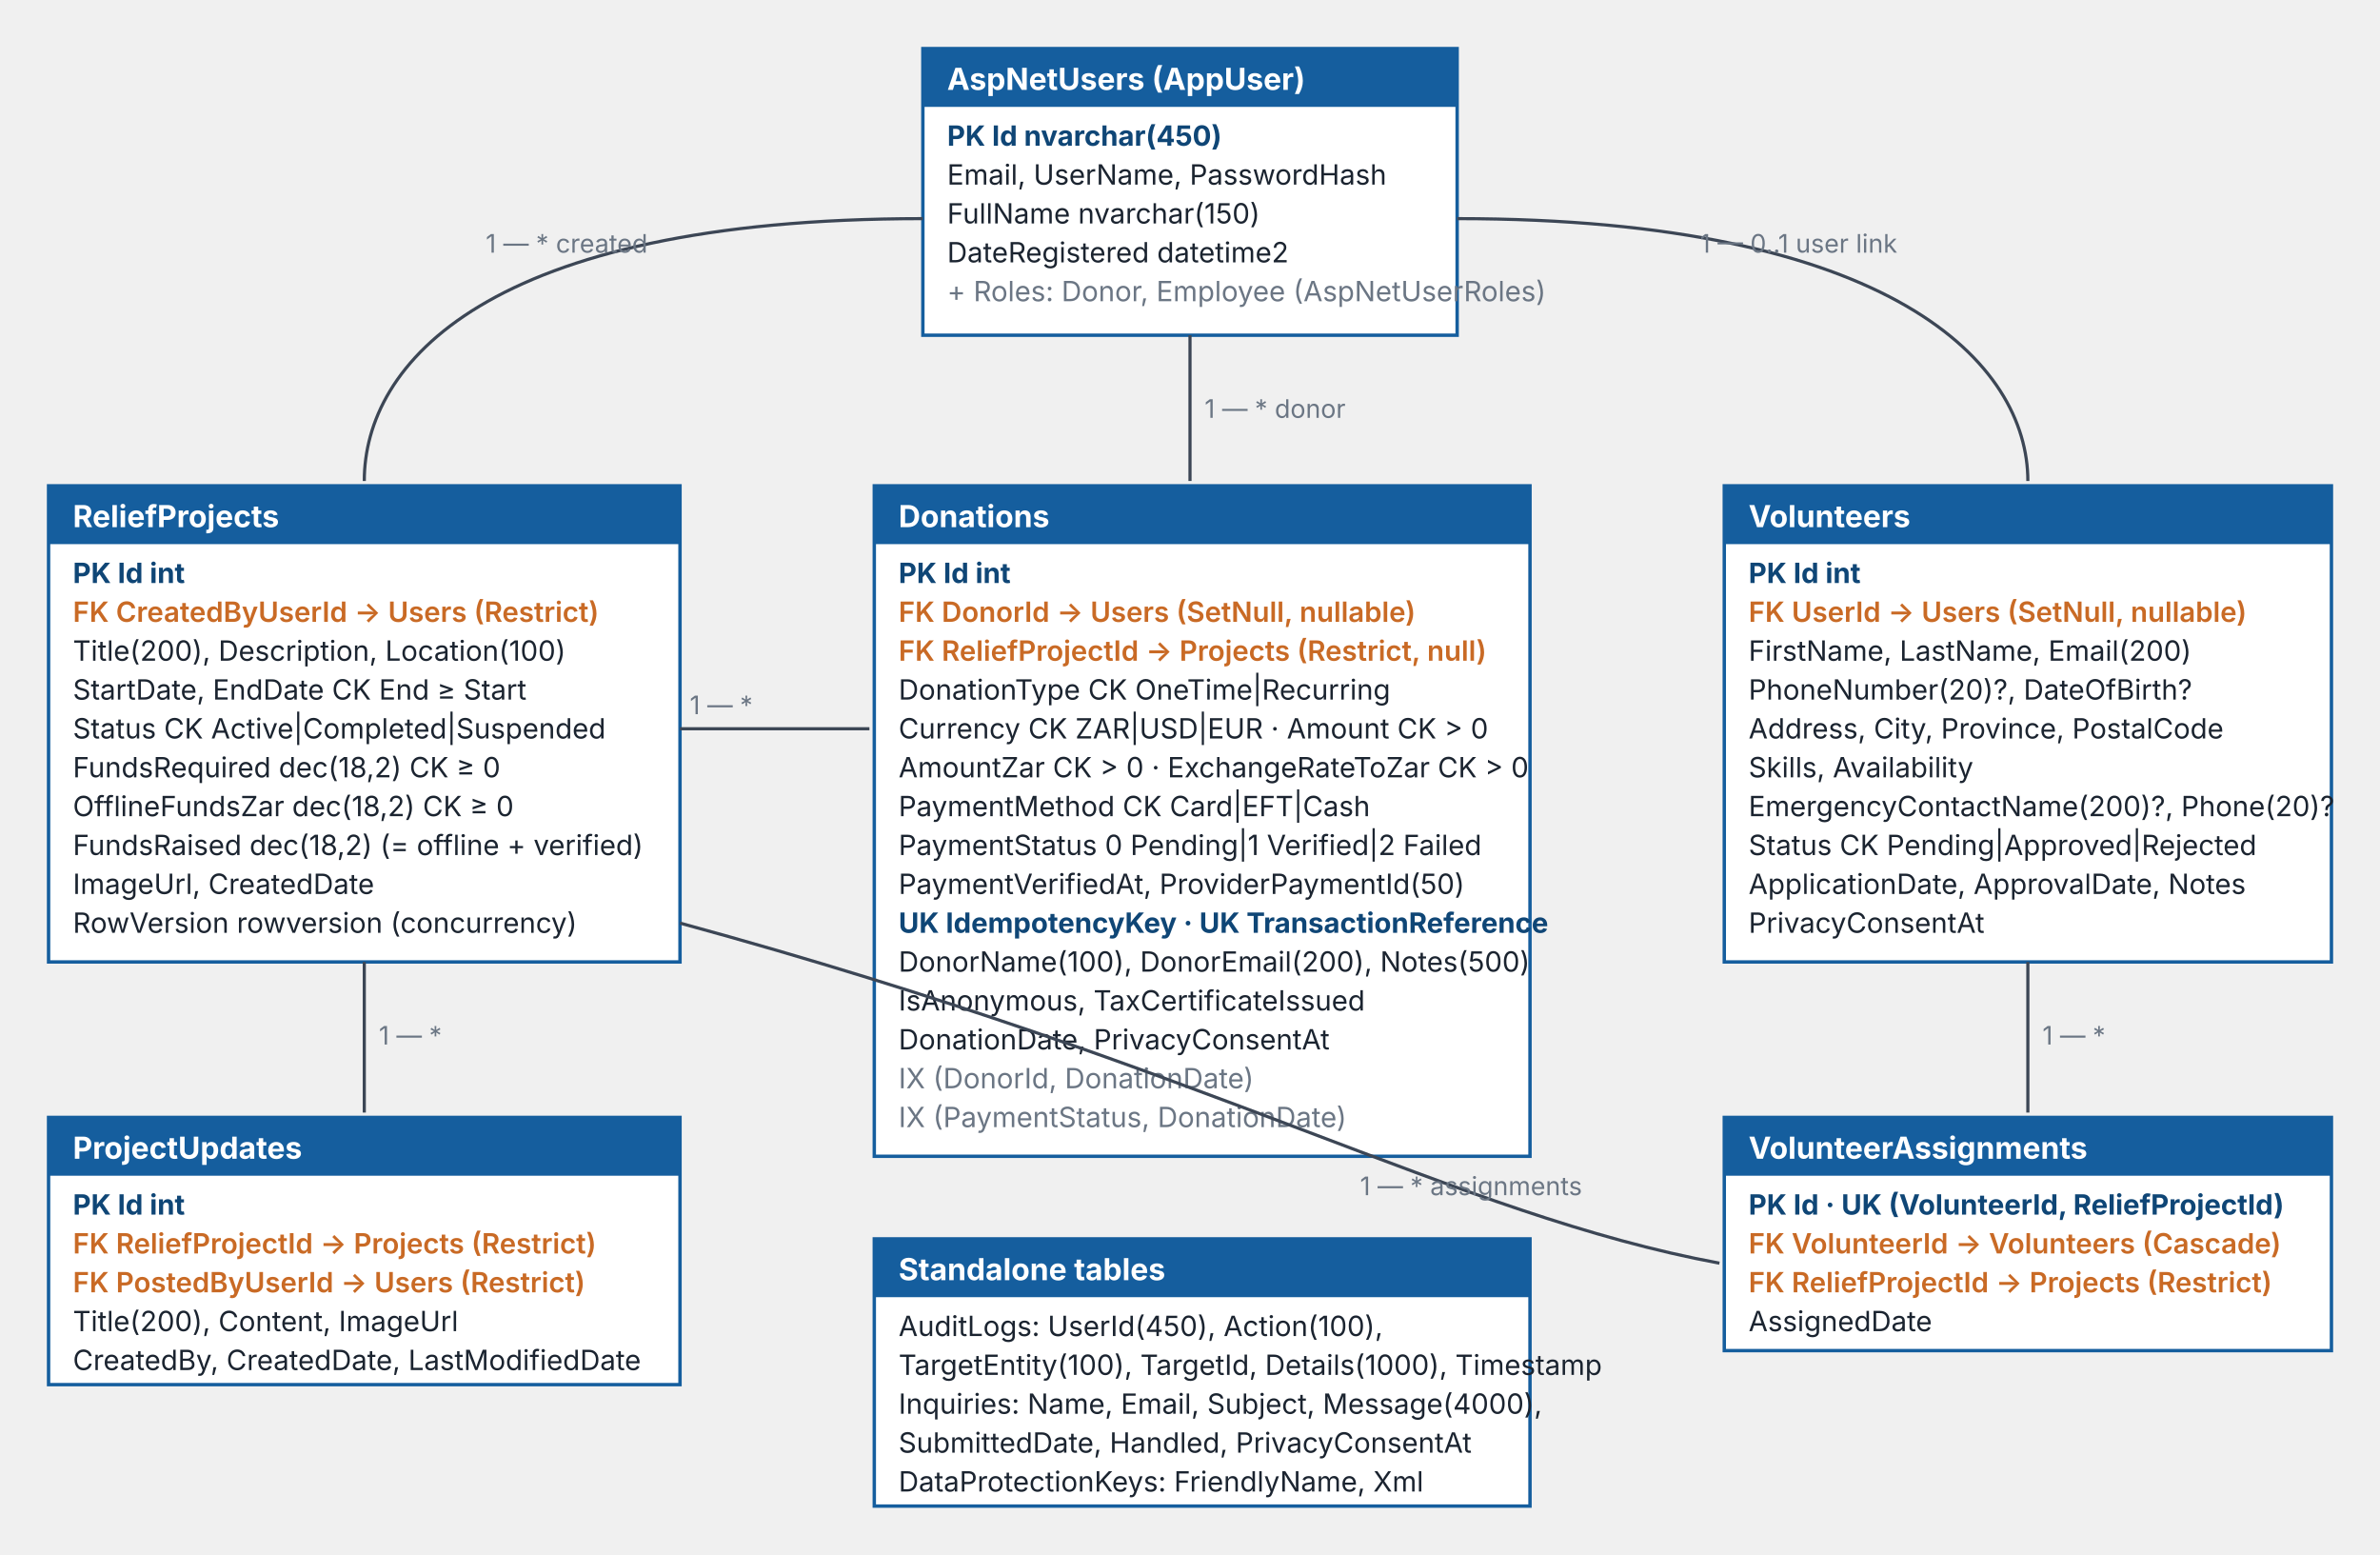
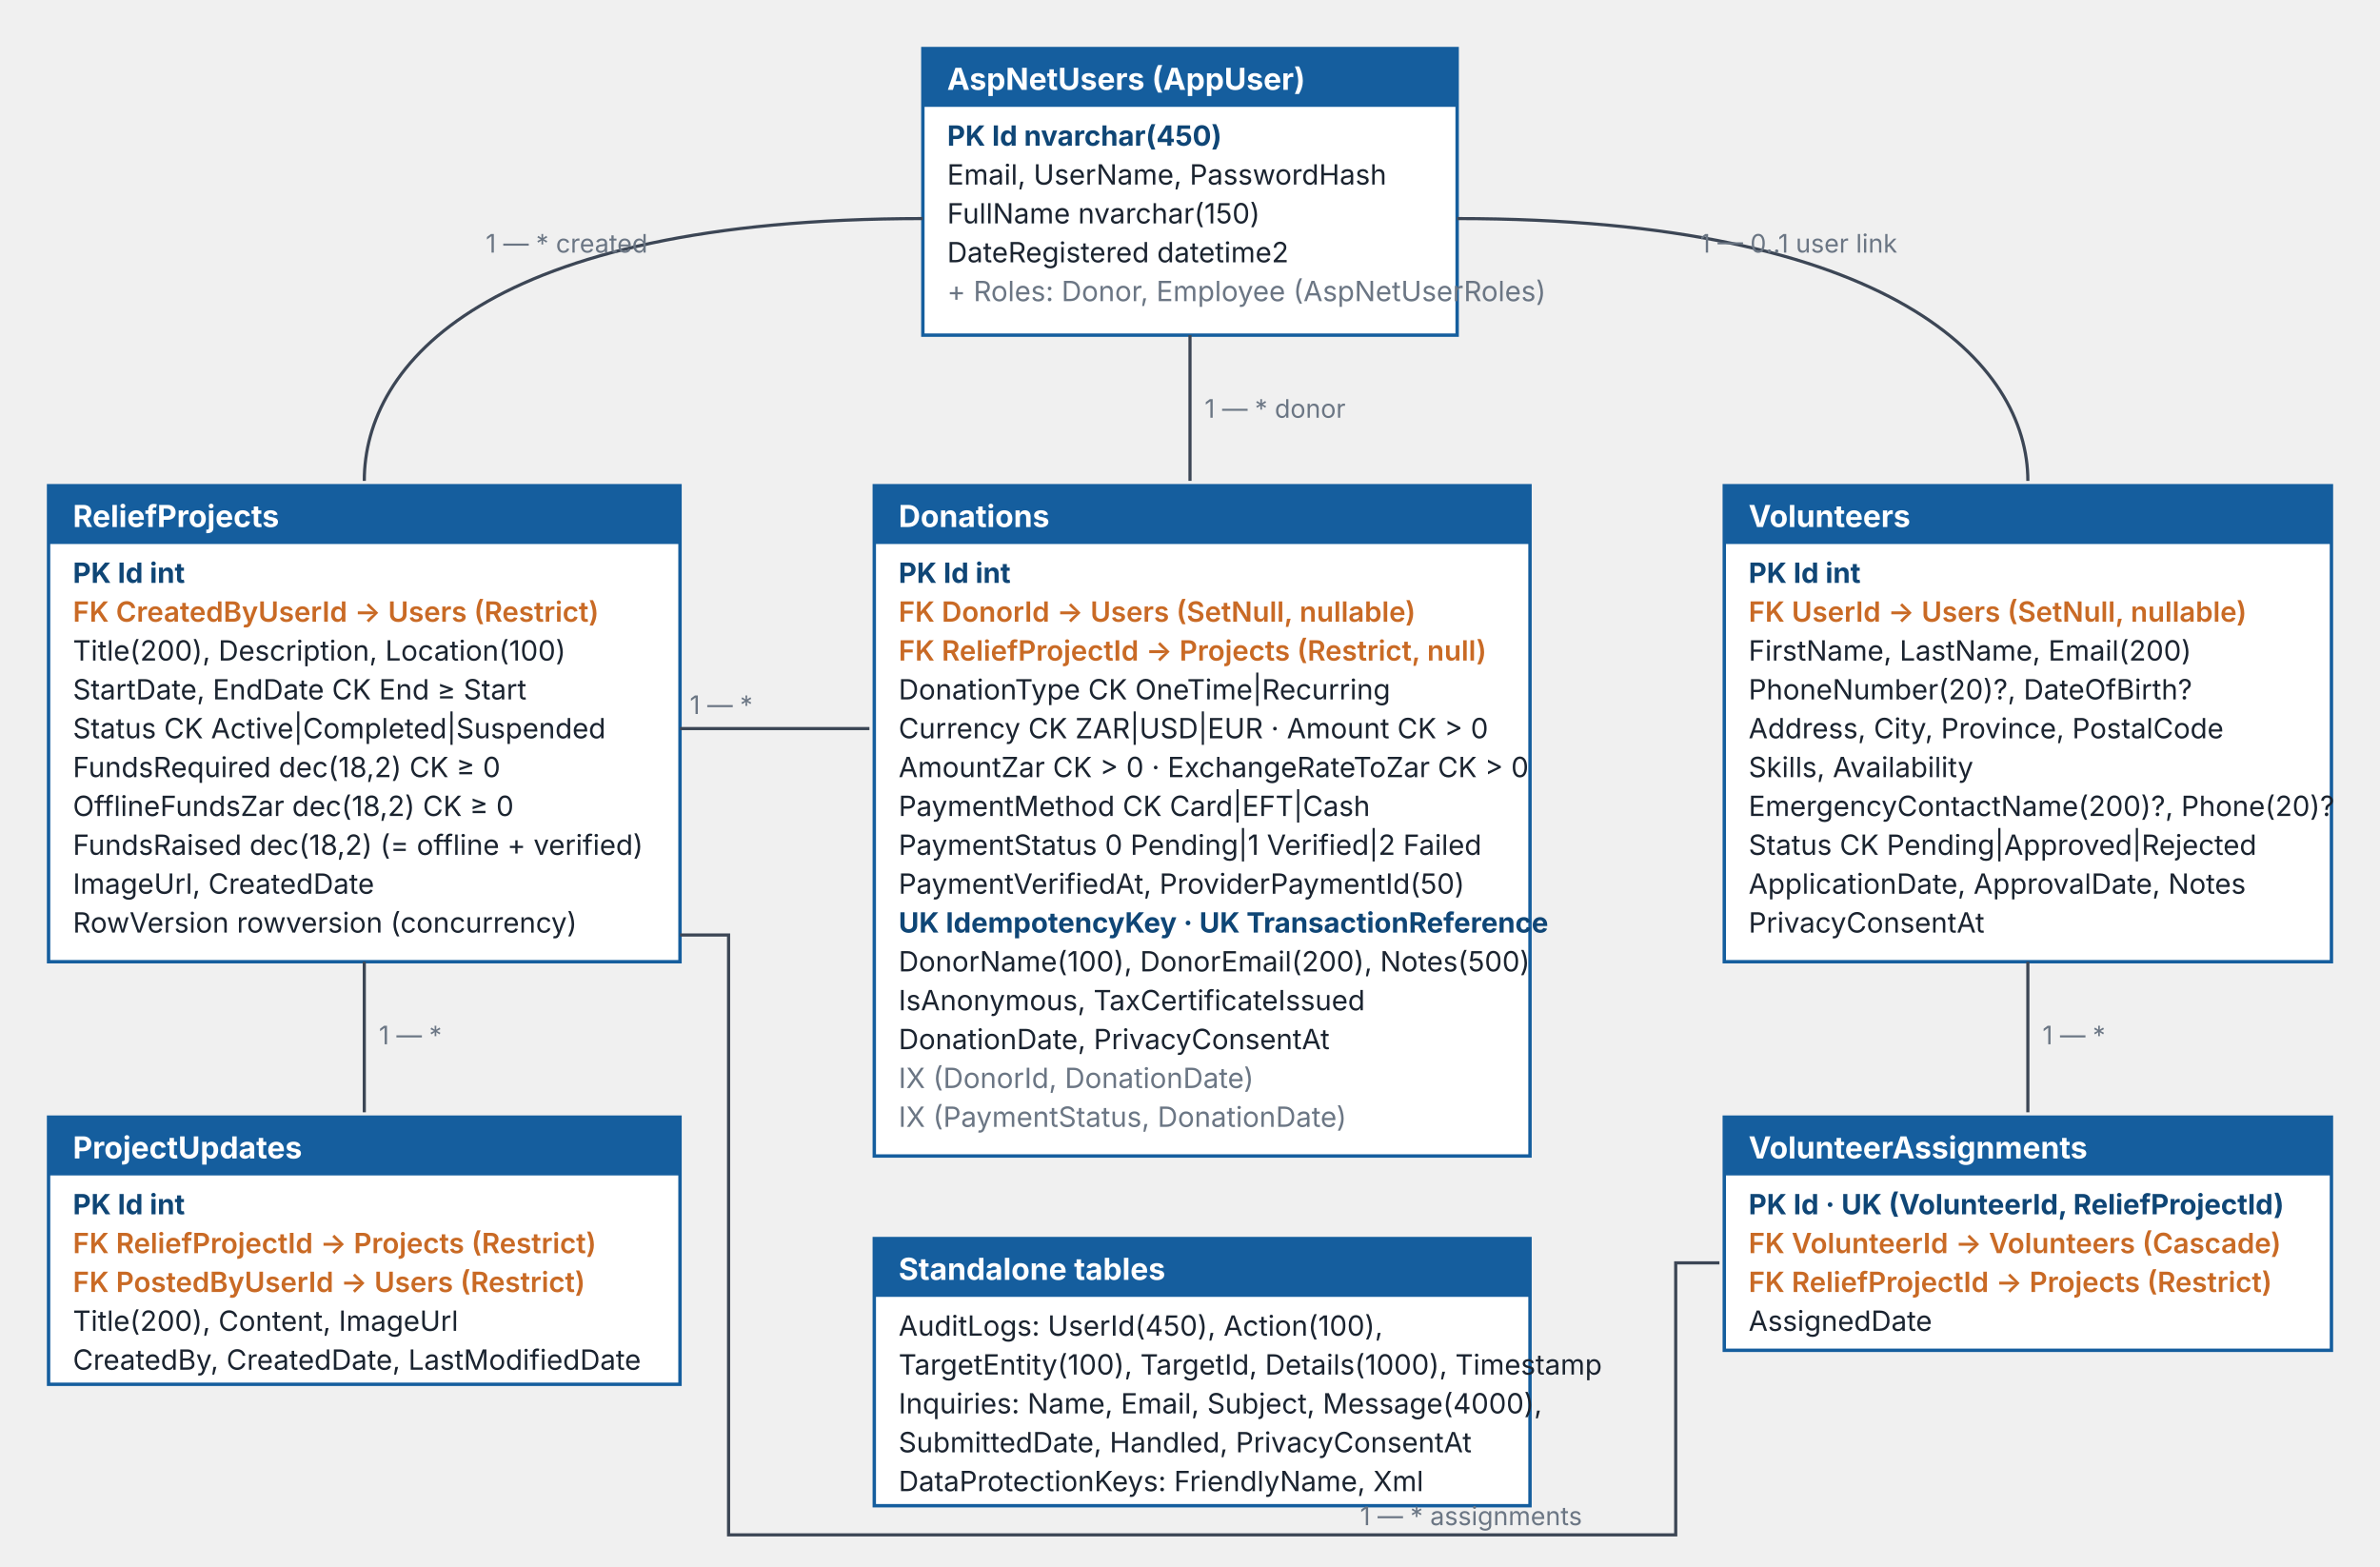
- <svg xmlns="http://www.w3.org/2000/svg" viewBox="0 0 980 640" font-family="Segoe UI, Inter, Arial, sans-serif" font-size="11.5">
+ <svg xmlns="http://www.w3.org/2000/svg" viewBox="0 0 980 645" font-family="Segoe UI, Inter, Arial, sans-serif" font-size="11.5">
  <defs>
    <style>
      .tb{fill:#fff;stroke:#155E9E;stroke-width:1.4}
      .hd{fill:#155E9E}
      .hn{fill:#fff;font-weight:700;font-size:12.5px}
      .c{fill:#1B2430}.k{fill:#0F4676;font-weight:700}.f{fill:#C96A25;font-weight:600}.g{fill:#6B7684}
      .rel{stroke:#3C4655;stroke-width:1.3;fill:none}
      .lbl{fill:#6B7684;font-size:10.5px}
    </style>
  </defs>
  <rect x="380" y="20" width="220" height="118" class="tb" />
  <rect x="380" y="20" width="220" height="24" class="hd" />
  <text x="390" y="37" class="hn">AspNetUsers (AppUser)</text>
  <text x="390" y="60" class="k">PK Id nvarchar(450)</text>
  <text x="390" y="76" class="c">Email, UserName, PasswordHash</text>
  <text x="390" y="92" class="c">FullName nvarchar(150)</text>
  <text x="390" y="108" class="c">DateRegistered datetime2</text>
  <text x="390" y="124" class="g">+ Roles: Donor, Employee (AspNetUserRoles)</text>
  <rect x="20" y="200" width="260" height="196" class="tb" />
  <rect x="20" y="200" width="260" height="24" class="hd" />
  <text x="30" y="217" class="hn">ReliefProjects</text>
  <text x="30" y="240" class="k">PK Id int</text>
  <text x="30" y="256" class="f">FK CreatedByUserId → Users (Restrict)</text>
  <text x="30" y="272" class="c">Title(200), Description, Location(100)</text>
  <text x="30" y="288" class="c">StartDate, EndDate  CK End ≥ Start</text>
  <text x="30" y="304" class="c">Status  CK Active|Completed|Suspended</text>
  <text x="30" y="320" class="c">FundsRequired dec(18,2) CK ≥ 0</text>
  <text x="30" y="336" class="c">OfflineFundsZar dec(18,2) CK ≥ 0</text>
  <text x="30" y="352" class="c">FundsRaised dec(18,2) (= offline + verified)</text>
  <text x="30" y="368" class="c">ImageUrl, CreatedDate</text>
  <text x="30" y="384" class="c">RowVersion rowversion (concurrency)</text>
  <rect x="360" y="200" width="270" height="276" class="tb" />
  <rect x="360" y="200" width="270" height="24" class="hd" />
  <text x="370" y="217" class="hn">Donations</text>
  <text x="370" y="240" class="k">PK Id int</text>
  <text x="370" y="256" class="f">FK DonorId → Users (SetNull, nullable)</text>
  <text x="370" y="272" class="f">FK ReliefProjectId → Projects (Restrict, null)</text>
  <text x="370" y="288" class="c">DonationType CK OneTime|Recurring</text>
  <text x="370" y="304" class="c">Currency CK ZAR|USD|EUR · Amount CK &gt; 0</text>
  <text x="370" y="320" class="c">AmountZar CK &gt; 0 · ExchangeRateToZar CK &gt; 0</text>
  <text x="370" y="336" class="c">PaymentMethod CK Card|EFT|Cash</text>
  <text x="370" y="352" class="c">PaymentStatus 0 Pending|1 Verified|2 Failed</text>
  <text x="370" y="368" class="c">PaymentVerifiedAt, ProviderPaymentId(50)</text>
  <text x="370" y="384" class="k">UK IdempotencyKey · UK TransactionReference</text>
  <text x="370" y="400" class="c">DonorName(100), DonorEmail(200), Notes(500)</text>
  <text x="370" y="416" class="c">IsAnonymous, TaxCertificateIssued</text>
  <text x="370" y="432" class="c">DonationDate, PrivacyConsentAt</text>
  <text x="370" y="448" class="g">IX (DonorId, DonationDate)</text>
  <text x="370" y="464" class="g">IX (PaymentStatus, DonationDate)</text>
  <rect x="710" y="200" width="250" height="196" class="tb" />
  <rect x="710" y="200" width="250" height="24" class="hd" />
  <text x="720" y="217" class="hn">Volunteers</text>
  <text x="720" y="240" class="k">PK Id int</text>
  <text x="720" y="256" class="f">FK UserId → Users (SetNull, nullable)</text>
  <text x="720" y="272" class="c">FirstName, LastName, Email(200)</text>
  <text x="720" y="288" class="c">PhoneNumber(20)?, DateOfBirth?</text>
  <text x="720" y="304" class="c">Address, City, Province, PostalCode</text>
  <text x="720" y="320" class="c">Skills, Availability</text>
  <text x="720" y="336" class="c">EmergencyContactName(200)?, Phone(20)?</text>
  <text x="720" y="352" class="c">Status CK Pending|Approved|Rejected</text>
  <text x="720" y="368" class="c">ApplicationDate, ApprovalDate, Notes</text>
  <text x="720" y="384" class="c">PrivacyConsentAt</text>
  <rect x="20" y="460" width="260" height="110" class="tb" />
  <rect x="20" y="460" width="260" height="24" class="hd" />
  <text x="30" y="477" class="hn">ProjectUpdates</text>
  <text x="30" y="500" class="k">PK Id int</text>
  <text x="30" y="516" class="f">FK ReliefProjectId → Projects (Restrict)</text>
  <text x="30" y="532" class="f">FK PostedByUserId → Users (Restrict)</text>
  <text x="30" y="548" class="c">Title(200), Content, ImageUrl</text>
  <text x="30" y="564" class="c">CreatedBy, CreatedDate, LastModifiedDate</text>
  <rect x="710" y="460" width="250" height="96" class="tb" />
  <rect x="710" y="460" width="250" height="24" class="hd" />
  <text x="720" y="477" class="hn">VolunteerAssignments</text>
  <text x="720" y="500" class="k">PK Id · UK (VolunteerId, ReliefProjectId)</text>
  <text x="720" y="516" class="f">FK VolunteerId → Volunteers (Cascade)</text>
  <text x="720" y="532" class="f">FK ReliefProjectId → Projects (Restrict)</text>
  <text x="720" y="548" class="c">AssignedDate</text>
  <rect x="360" y="510" width="270" height="110" class="tb" />
  <rect x="360" y="510" width="270" height="24" class="hd" />
  <text x="370" y="527" class="hn">Standalone tables</text>
  <text x="370" y="550" class="c">AuditLogs: UserId(450), Action(100),</text>
  <text x="370" y="566" class="c">  TargetEntity(100), TargetId, Details(1000), Timestamp</text>
  <text x="370" y="582" class="c">Inquiries: Name, Email, Subject, Message(4000),</text>
  <text x="370" y="598" class="c">  SubmittedDate, Handled, PrivacyConsentAt</text>
  <text x="370" y="614" class="c">DataProtectionKeys: FriendlyName, Xml</text>
  <path d="M380,90 C200,90 150,150 150,198" class="rel" />
  <text x="200" y="104" class="lbl">1 — * created</text>
  <path d="M490,138 L490,198" class="rel" />
  <text x="496" y="172" class="lbl">1 — * donor</text>
  <path d="M600,90 C780,90 835,150 835,198" class="rel" />
  <text x="700" y="104" class="lbl">1 — 0..1 user link</text>
  <path d="M280,300 L358,300" class="rel" />
  <text x="284" y="294" class="lbl">1 — *</text>
  <path d="M150,396 L150,458" class="rel" />
  <text x="156" y="430" class="lbl">1 — *</text>
  <path d="M835,396 L835,458" class="rel" />
  <text x="841" y="430" class="lbl">1 — *</text>
-   <path d="M280,380 C500,440 600,500 708,520" class="rel" />
-   <text x="560" y="492" class="lbl">1 — * assignments</text>
+   <path d="M280,385 L300,385 L300,632 L690,632 L690,520 L708,520" class="rel" />
+   <text x="560" y="628" class="lbl">1 — * assignments</text>
</svg>
